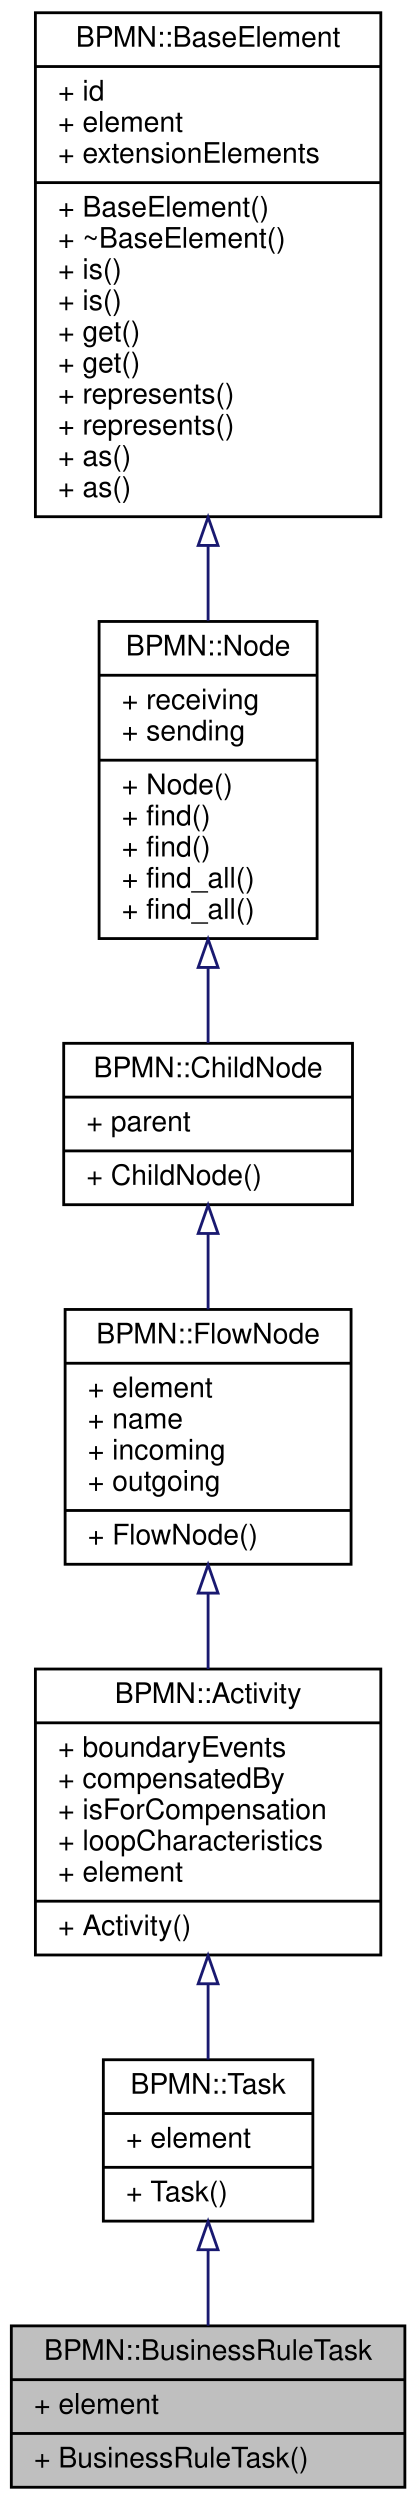
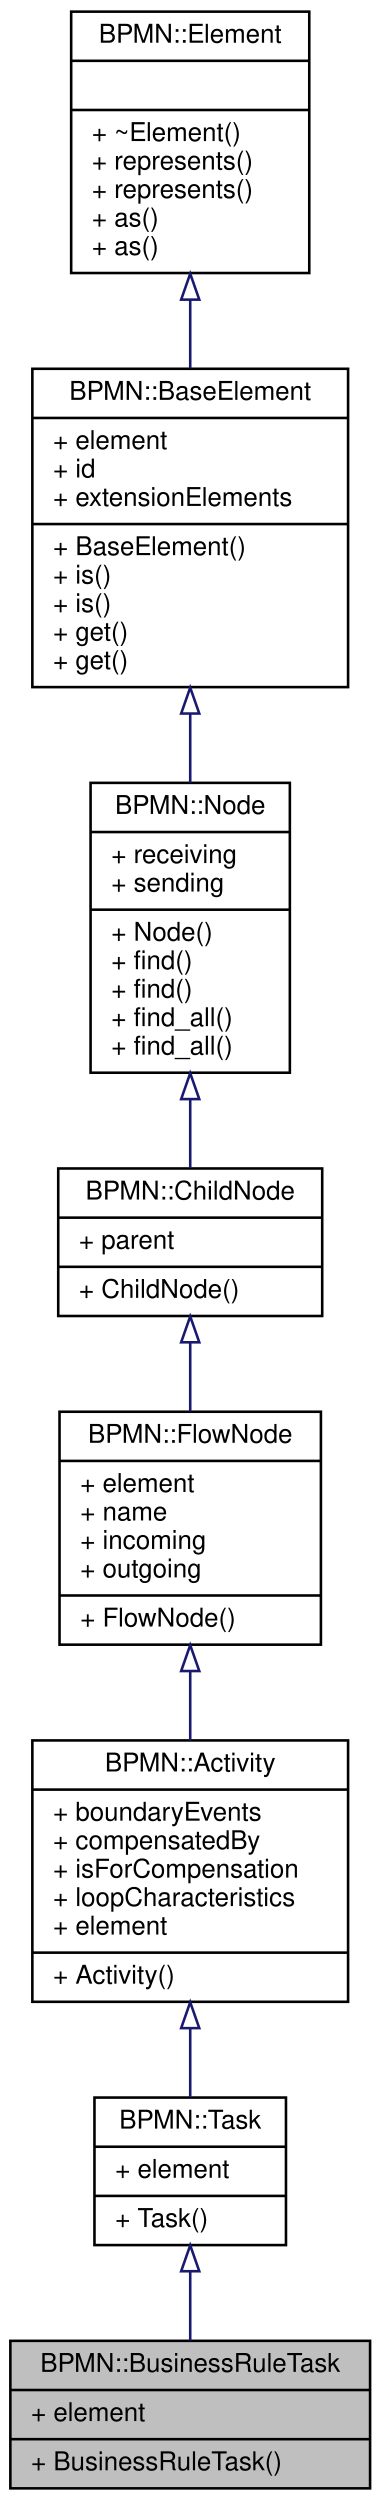
- <svg xmlns="http://www.w3.org/2000/svg" xmlns:xlink="http://www.w3.org/1999/xlink" width="147pt" height="883pt" viewBox="0.00 0.00 147.00 883.00">
-   <g id="graph0" class="graph" transform="scale(1 1) rotate(0) translate(4 879)">
+ <svg xmlns="http://www.w3.org/2000/svg" xmlns:xlink="http://www.w3.org/1999/xlink" width="147pt" height="966pt" viewBox="0.00 0.00 147.00 966.00">
+   <g id="graph0" class="graph" transform="scale(1 1) rotate(0) translate(4 962)">
    <g id="node1" class="node">
      <g id="a_node1">
        <a xlink:title=" ">
          <polygon fill="#bfbfbf" stroke="black" points="0,-0.5 0,-57.5 139,-57.5 139,-0.5 0,-0.5" />
          <text text-anchor="middle" x="69.5" y="-45.5" font-family="Helvetica,sans-Serif" font-size="10.00">BPMN::BusinessRuleTask</text>
          <polyline fill="none" stroke="black" points="0,-38.5 139,-38.5 " />
          <text text-anchor="start" x="8" y="-26.5" font-family="Helvetica,sans-Serif" font-size="10.00">+ element</text>
          <polyline fill="none" stroke="black" points="0,-19.5 139,-19.5 " />
          <text text-anchor="start" x="8" y="-7.5" font-family="Helvetica,sans-Serif" font-size="10.00">+ BusinessRuleTask()</text>
        </a>
      </g>
    </g>
    <g id="node2" class="node">
      <g id="a_node2">
        <a xlink:href="classBPMN_1_1Task.html" target="_top" xlink:title=" ">
          <polygon fill="none" stroke="black" points="32.5,-94.5 32.5,-151.5 106.5,-151.5 106.5,-94.5 32.5,-94.5" />
          <text text-anchor="middle" x="69.5" y="-139.5" font-family="Helvetica,sans-Serif" font-size="10.00">BPMN::Task</text>
          <polyline fill="none" stroke="black" points="32.5,-132.5 106.5,-132.5 " />
          <text text-anchor="start" x="40.5" y="-120.5" font-family="Helvetica,sans-Serif" font-size="10.00">+ element</text>
          <polyline fill="none" stroke="black" points="32.5,-113.5 106.5,-113.5 " />
          <text text-anchor="start" x="40.5" y="-101.5" font-family="Helvetica,sans-Serif" font-size="10.00">+ Task()</text>
        </a>
      </g>
    </g>
    <g id="edge1" class="edge">
      <path fill="none" stroke="midnightblue" d="M69.5,-84.21C69.5,-75.29 69.5,-65.95 69.5,-57.58" />
      <polygon fill="none" stroke="midnightblue" points="66,-84.4 69.5,-94.4 73,-84.4 66,-84.4" />
    </g>
    <g id="node3" class="node">
      <g id="a_node3">
        <a xlink:href="classBPMN_1_1Activity.html" target="_top" xlink:title=" ">
          <polygon fill="none" stroke="black" points="8.5,-188.5 8.5,-289.5 130.5,-289.5 130.5,-188.5 8.5,-188.5" />
          <text text-anchor="middle" x="69.5" y="-277.5" font-family="Helvetica,sans-Serif" font-size="10.00">BPMN::Activity</text>
          <polyline fill="none" stroke="black" points="8.5,-270.5 130.5,-270.5 " />
          <text text-anchor="start" x="16.5" y="-258.5" font-family="Helvetica,sans-Serif" font-size="10.00">+ boundaryEvents</text>
          <text text-anchor="start" x="16.5" y="-247.5" font-family="Helvetica,sans-Serif" font-size="10.00">+ compensatedBy</text>
          <text text-anchor="start" x="16.5" y="-236.5" font-family="Helvetica,sans-Serif" font-size="10.00">+ isForCompensation</text>
          <text text-anchor="start" x="16.5" y="-225.5" font-family="Helvetica,sans-Serif" font-size="10.00">+ loopCharacteristics</text>
          <text text-anchor="start" x="16.5" y="-214.5" font-family="Helvetica,sans-Serif" font-size="10.00">+ element</text>
          <polyline fill="none" stroke="black" points="8.5,-207.5 130.5,-207.5 " />
          <text text-anchor="start" x="16.5" y="-195.5" font-family="Helvetica,sans-Serif" font-size="10.00">+ Activity()</text>
        </a>
      </g>
    </g>
    <g id="edge2" class="edge">
      <path fill="none" stroke="midnightblue" d="M69.5,-178.23C69.5,-168.92 69.5,-159.71 69.5,-151.59" />
      <polygon fill="none" stroke="midnightblue" points="66,-178.33 69.5,-188.33 73,-178.33 66,-178.33" />
    </g>
    <g id="node4" class="node">
      <g id="a_node4">
        <a xlink:href="classBPMN_1_1FlowNode.html" target="_top" xlink:title="Base class for BPMN elements that may contain incoming and outgoing sequence flows.">
          <polygon fill="none" stroke="black" points="19,-326.5 19,-416.5 120,-416.5 120,-326.5 19,-326.5" />
          <text text-anchor="middle" x="69.5" y="-404.5" font-family="Helvetica,sans-Serif" font-size="10.00">BPMN::FlowNode</text>
          <polyline fill="none" stroke="black" points="19,-397.5 120,-397.5 " />
          <text text-anchor="start" x="27" y="-385.5" font-family="Helvetica,sans-Serif" font-size="10.00">+ element</text>
          <text text-anchor="start" x="27" y="-374.5" font-family="Helvetica,sans-Serif" font-size="10.00">+ name</text>
          <text text-anchor="start" x="27" y="-363.5" font-family="Helvetica,sans-Serif" font-size="10.00">+ incoming</text>
          <text text-anchor="start" x="27" y="-352.5" font-family="Helvetica,sans-Serif" font-size="10.00">+ outgoing</text>
          <polyline fill="none" stroke="black" points="19,-345.5 120,-345.5 " />
          <text text-anchor="start" x="27" y="-333.5" font-family="Helvetica,sans-Serif" font-size="10.00">+ FlowNode()</text>
        </a>
      </g>
    </g>
    <g id="edge3" class="edge">
      <path fill="none" stroke="midnightblue" d="M69.5,-316.13C69.5,-307.31 69.5,-298.22 69.5,-289.52" />
      <polygon fill="none" stroke="midnightblue" points="66,-316.32 69.5,-326.32 73,-316.32 66,-316.32" />
    </g>
    <g id="node5" class="node">
      <g id="a_node5">
        <a xlink:href="classBPMN_1_1ChildNode.html" target="_top" xlink:title="Base class for BPMN elements within a Scope.">
          <polygon fill="none" stroke="black" points="18.5,-453.5 18.5,-510.5 120.5,-510.5 120.5,-453.5 18.5,-453.5" />
          <text text-anchor="middle" x="69.5" y="-498.5" font-family="Helvetica,sans-Serif" font-size="10.00">BPMN::ChildNode</text>
          <polyline fill="none" stroke="black" points="18.5,-491.5 120.5,-491.5 " />
          <text text-anchor="start" x="26.5" y="-479.5" font-family="Helvetica,sans-Serif" font-size="10.00">+ parent</text>
          <polyline fill="none" stroke="black" points="18.5,-472.5 120.5,-472.5 " />
          <text text-anchor="start" x="26.5" y="-460.5" font-family="Helvetica,sans-Serif" font-size="10.00">+ ChildNode()</text>
        </a>
      </g>
    </g>
    <g id="edge4" class="edge">
      <path fill="none" stroke="midnightblue" d="M69.5,-443.21C69.5,-434.61 69.5,-425.39 69.5,-416.55" />
      <polygon fill="none" stroke="midnightblue" points="66,-443.34 69.5,-453.34 73,-443.34 66,-443.34" />
    </g>
    <g id="node6" class="node">
      <g id="a_node6">
        <a xlink:href="classBPMN_1_1Node.html" target="_top" xlink:title="Base class for all nodes in a BPMN model.">
          <polygon fill="none" stroke="black" points="31,-547.5 31,-659.5 108,-659.5 108,-547.5 31,-547.5" />
          <text text-anchor="middle" x="69.5" y="-647.5" font-family="Helvetica,sans-Serif" font-size="10.00">BPMN::Node</text>
          <polyline fill="none" stroke="black" points="31,-640.5 108,-640.5 " />
          <text text-anchor="start" x="39" y="-628.5" font-family="Helvetica,sans-Serif" font-size="10.00">+ receiving</text>
          <text text-anchor="start" x="39" y="-617.5" font-family="Helvetica,sans-Serif" font-size="10.00">+ sending</text>
          <polyline fill="none" stroke="black" points="31,-610.5 108,-610.5 " />
          <text text-anchor="start" x="39" y="-598.5" font-family="Helvetica,sans-Serif" font-size="10.00">+ Node()</text>
          <text text-anchor="start" x="39" y="-587.5" font-family="Helvetica,sans-Serif" font-size="10.00">+ find()</text>
          <text text-anchor="start" x="39" y="-576.5" font-family="Helvetica,sans-Serif" font-size="10.00">+ find()</text>
          <text text-anchor="start" x="39" y="-565.5" font-family="Helvetica,sans-Serif" font-size="10.00">+ find_all()</text>
          <text text-anchor="start" x="39" y="-554.5" font-family="Helvetica,sans-Serif" font-size="10.00">+ find_all()</text>
        </a>
      </g>
    </g>
    <g id="edge5" class="edge">
      <path fill="none" stroke="midnightblue" d="M69.5,-537.15C69.5,-527.82 69.5,-518.67 69.5,-510.63" />
      <polygon fill="none" stroke="midnightblue" points="66,-537.3 69.5,-547.3 73,-537.3 66,-537.3" />
    </g>
    <g id="node7" class="node">
      <g id="a_node7">
-         <a xlink:href="classBPMN_1_1BaseElement.html" target="_top" xlink:title="Base class for all elements in a BPMN model.">
-           <polygon fill="none" stroke="black" points="8.5,-696.5 8.5,-874.5 130.5,-874.5 130.5,-696.5 8.5,-696.5" />
-           <text text-anchor="middle" x="69.5" y="-862.5" font-family="Helvetica,sans-Serif" font-size="10.00">BPMN::BaseElement</text>
-           <polyline fill="none" stroke="black" points="8.5,-855.5 130.5,-855.5 " />
-           <text text-anchor="start" x="16.5" y="-843.5" font-family="Helvetica,sans-Serif" font-size="10.00">+ id</text>
-           <text text-anchor="start" x="16.5" y="-832.5" font-family="Helvetica,sans-Serif" font-size="10.00">+ element</text>
-           <text text-anchor="start" x="16.5" y="-821.5" font-family="Helvetica,sans-Serif" font-size="10.00">+ extensionElements</text>
-           <polyline fill="none" stroke="black" points="8.5,-814.5 130.5,-814.5 " />
-           <text text-anchor="start" x="16.5" y="-802.5" font-family="Helvetica,sans-Serif" font-size="10.00">+ BaseElement()</text>
-           <text text-anchor="start" x="16.5" y="-791.5" font-family="Helvetica,sans-Serif" font-size="10.00">+ ~BaseElement()</text>
-           <text text-anchor="start" x="16.5" y="-780.5" font-family="Helvetica,sans-Serif" font-size="10.00">+ is()</text>
-           <text text-anchor="start" x="16.5" y="-769.5" font-family="Helvetica,sans-Serif" font-size="10.00">+ is()</text>
-           <text text-anchor="start" x="16.5" y="-758.5" font-family="Helvetica,sans-Serif" font-size="10.00">+ get()</text>
-           <text text-anchor="start" x="16.5" y="-747.5" font-family="Helvetica,sans-Serif" font-size="10.00">+ get()</text>
-           <text text-anchor="start" x="16.5" y="-736.5" font-family="Helvetica,sans-Serif" font-size="10.00">+ represents()</text>
-           <text text-anchor="start" x="16.5" y="-725.5" font-family="Helvetica,sans-Serif" font-size="10.00">+ represents()</text>
-           <text text-anchor="start" x="16.5" y="-714.5" font-family="Helvetica,sans-Serif" font-size="10.00">+ as()</text>
-           <text text-anchor="start" x="16.5" y="-703.5" font-family="Helvetica,sans-Serif" font-size="10.00">+ as()</text>
+         <a xlink:href="classBPMN_1_1BaseElement.html" target="_top" xlink:title="Base class for all core BPMN elements.">
+           <polygon fill="none" stroke="black" points="8.5,-696.5 8.5,-819.5 130.5,-819.5 130.5,-696.5 8.5,-696.5" />
+           <text text-anchor="middle" x="69.5" y="-807.5" font-family="Helvetica,sans-Serif" font-size="10.00">BPMN::BaseElement</text>
+           <polyline fill="none" stroke="black" points="8.5,-800.5 130.5,-800.5 " />
+           <text text-anchor="start" x="16.5" y="-788.5" font-family="Helvetica,sans-Serif" font-size="10.00">+ element</text>
+           <text text-anchor="start" x="16.5" y="-777.5" font-family="Helvetica,sans-Serif" font-size="10.00">+ id</text>
+           <text text-anchor="start" x="16.5" y="-766.5" font-family="Helvetica,sans-Serif" font-size="10.00">+ extensionElements</text>
+           <polyline fill="none" stroke="black" points="8.5,-759.5 130.5,-759.5 " />
+           <text text-anchor="start" x="16.5" y="-747.5" font-family="Helvetica,sans-Serif" font-size="10.00">+ BaseElement()</text>
+           <text text-anchor="start" x="16.5" y="-736.5" font-family="Helvetica,sans-Serif" font-size="10.00">+ is()</text>
+           <text text-anchor="start" x="16.5" y="-725.5" font-family="Helvetica,sans-Serif" font-size="10.00">+ is()</text>
+           <text text-anchor="start" x="16.5" y="-714.5" font-family="Helvetica,sans-Serif" font-size="10.00">+ get()</text>
+           <text text-anchor="start" x="16.5" y="-703.5" font-family="Helvetica,sans-Serif" font-size="10.00">+ get()</text>
        </a>
      </g>
    </g>
    <g id="edge6" class="edge">
-       <path fill="none" stroke="midnightblue" d="M69.5,-686.12C69.5,-677.1 69.5,-668.18 69.5,-659.75" />
-       <polygon fill="none" stroke="midnightblue" points="66,-686.35 69.5,-696.35 73,-686.35 66,-686.35" />
+       <path fill="none" stroke="midnightblue" d="M69.5,-686.25C69.5,-677.29 69.5,-668.23 69.5,-659.56" />
+       <polygon fill="none" stroke="midnightblue" points="66,-686.29 69.5,-696.29 73,-686.29 66,-686.29" />
+     </g>
+     <g id="node8" class="node">
+       <g id="a_node8">
+         <a xlink:href="classBPMN_1_1Element.html" target="_top" xlink:title="Abstract base class for all elements in a BPMN model.">
+           <polygon fill="none" stroke="black" points="23.5,-856.5 23.5,-957.5 115.5,-957.5 115.5,-856.5 23.5,-856.5" />
+           <text text-anchor="middle" x="69.5" y="-945.5" font-family="Helvetica,sans-Serif" font-size="10.00">BPMN::Element</text>
+           <polyline fill="none" stroke="black" points="23.5,-938.5 115.5,-938.5 " />
+           <text text-anchor="middle" x="69.5" y="-926.5" font-family="Helvetica,sans-Serif" font-size="10.00"> </text>
+           <polyline fill="none" stroke="black" points="23.5,-919.5 115.5,-919.5 " />
+           <text text-anchor="start" x="31.5" y="-907.5" font-family="Helvetica,sans-Serif" font-size="10.00">+ ~Element()</text>
+           <text text-anchor="start" x="31.5" y="-896.5" font-family="Helvetica,sans-Serif" font-size="10.00">+ represents()</text>
+           <text text-anchor="start" x="31.5" y="-885.5" font-family="Helvetica,sans-Serif" font-size="10.00">+ represents()</text>
+           <text text-anchor="start" x="31.5" y="-874.5" font-family="Helvetica,sans-Serif" font-size="10.00">+ as()</text>
+           <text text-anchor="start" x="31.5" y="-863.5" font-family="Helvetica,sans-Serif" font-size="10.00">+ as()</text>
+         </a>
+       </g>
+     </g>
+     <g id="edge7" class="edge">
+       <path fill="none" stroke="midnightblue" d="M69.5,-846.14C69.5,-837.41 69.5,-828.42 69.5,-819.67" />
+       <polygon fill="none" stroke="midnightblue" points="66,-846.23 69.5,-856.23 73,-846.23 66,-846.23" />
    </g>
  </g>
</svg>
